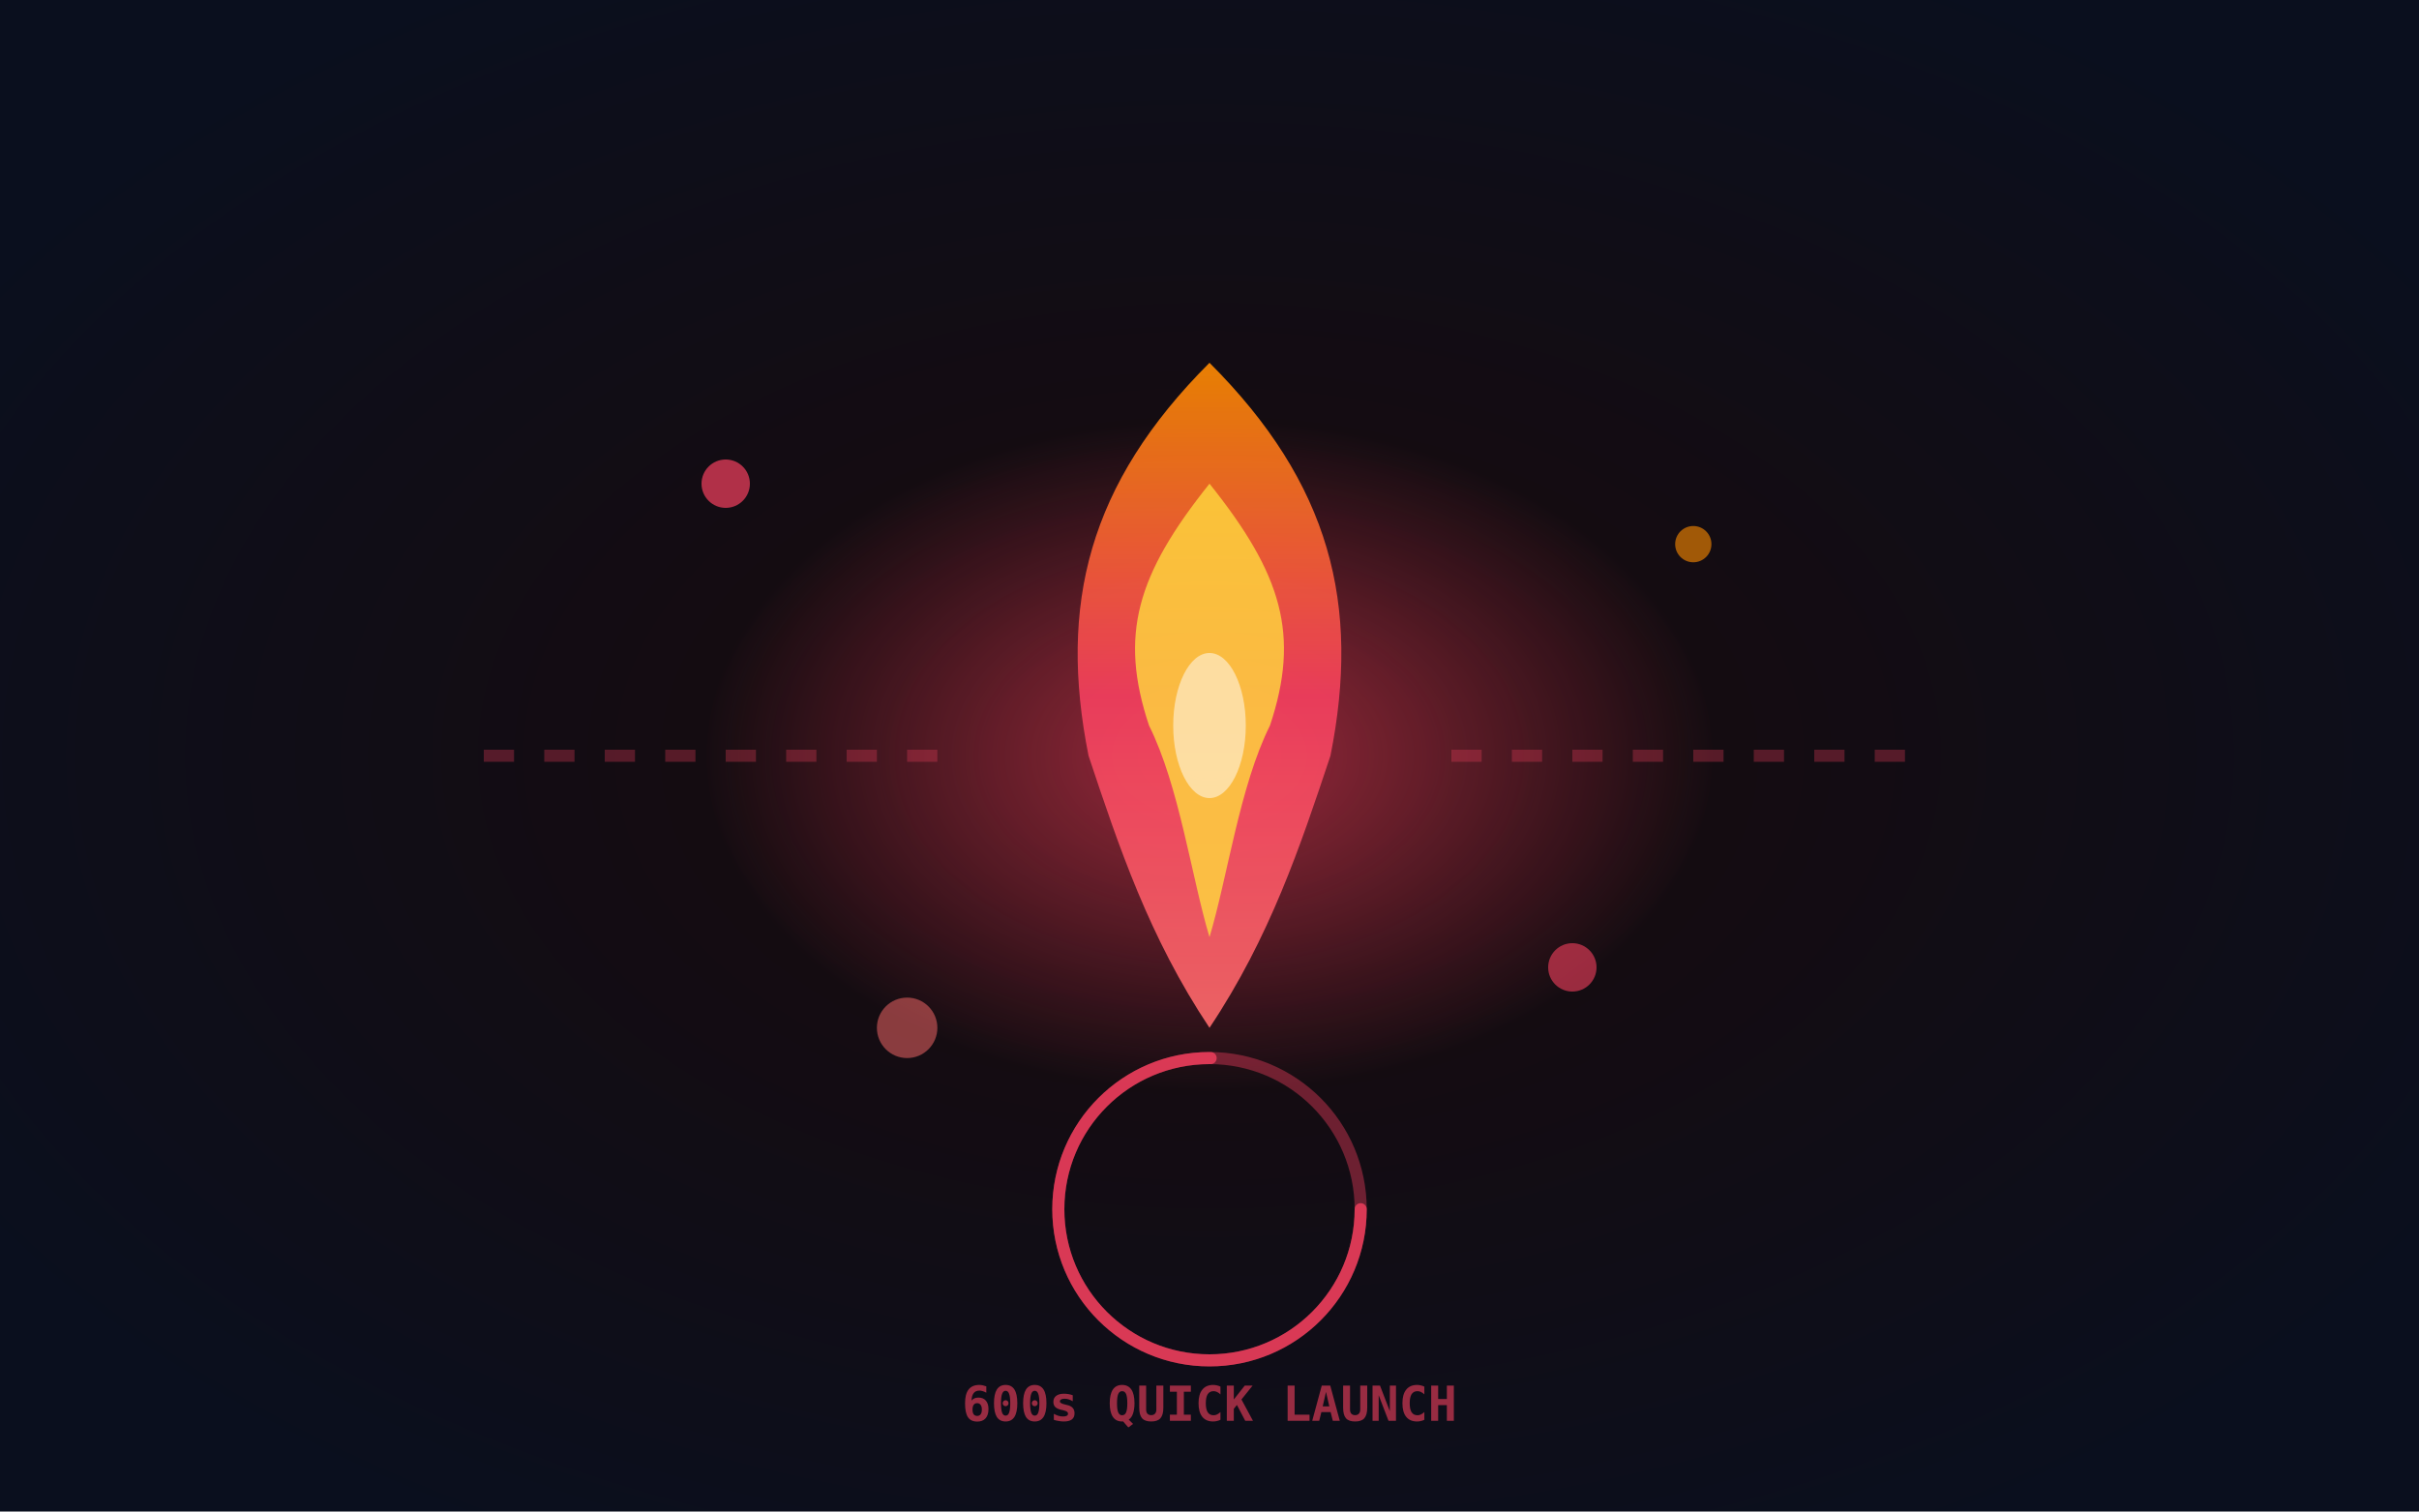
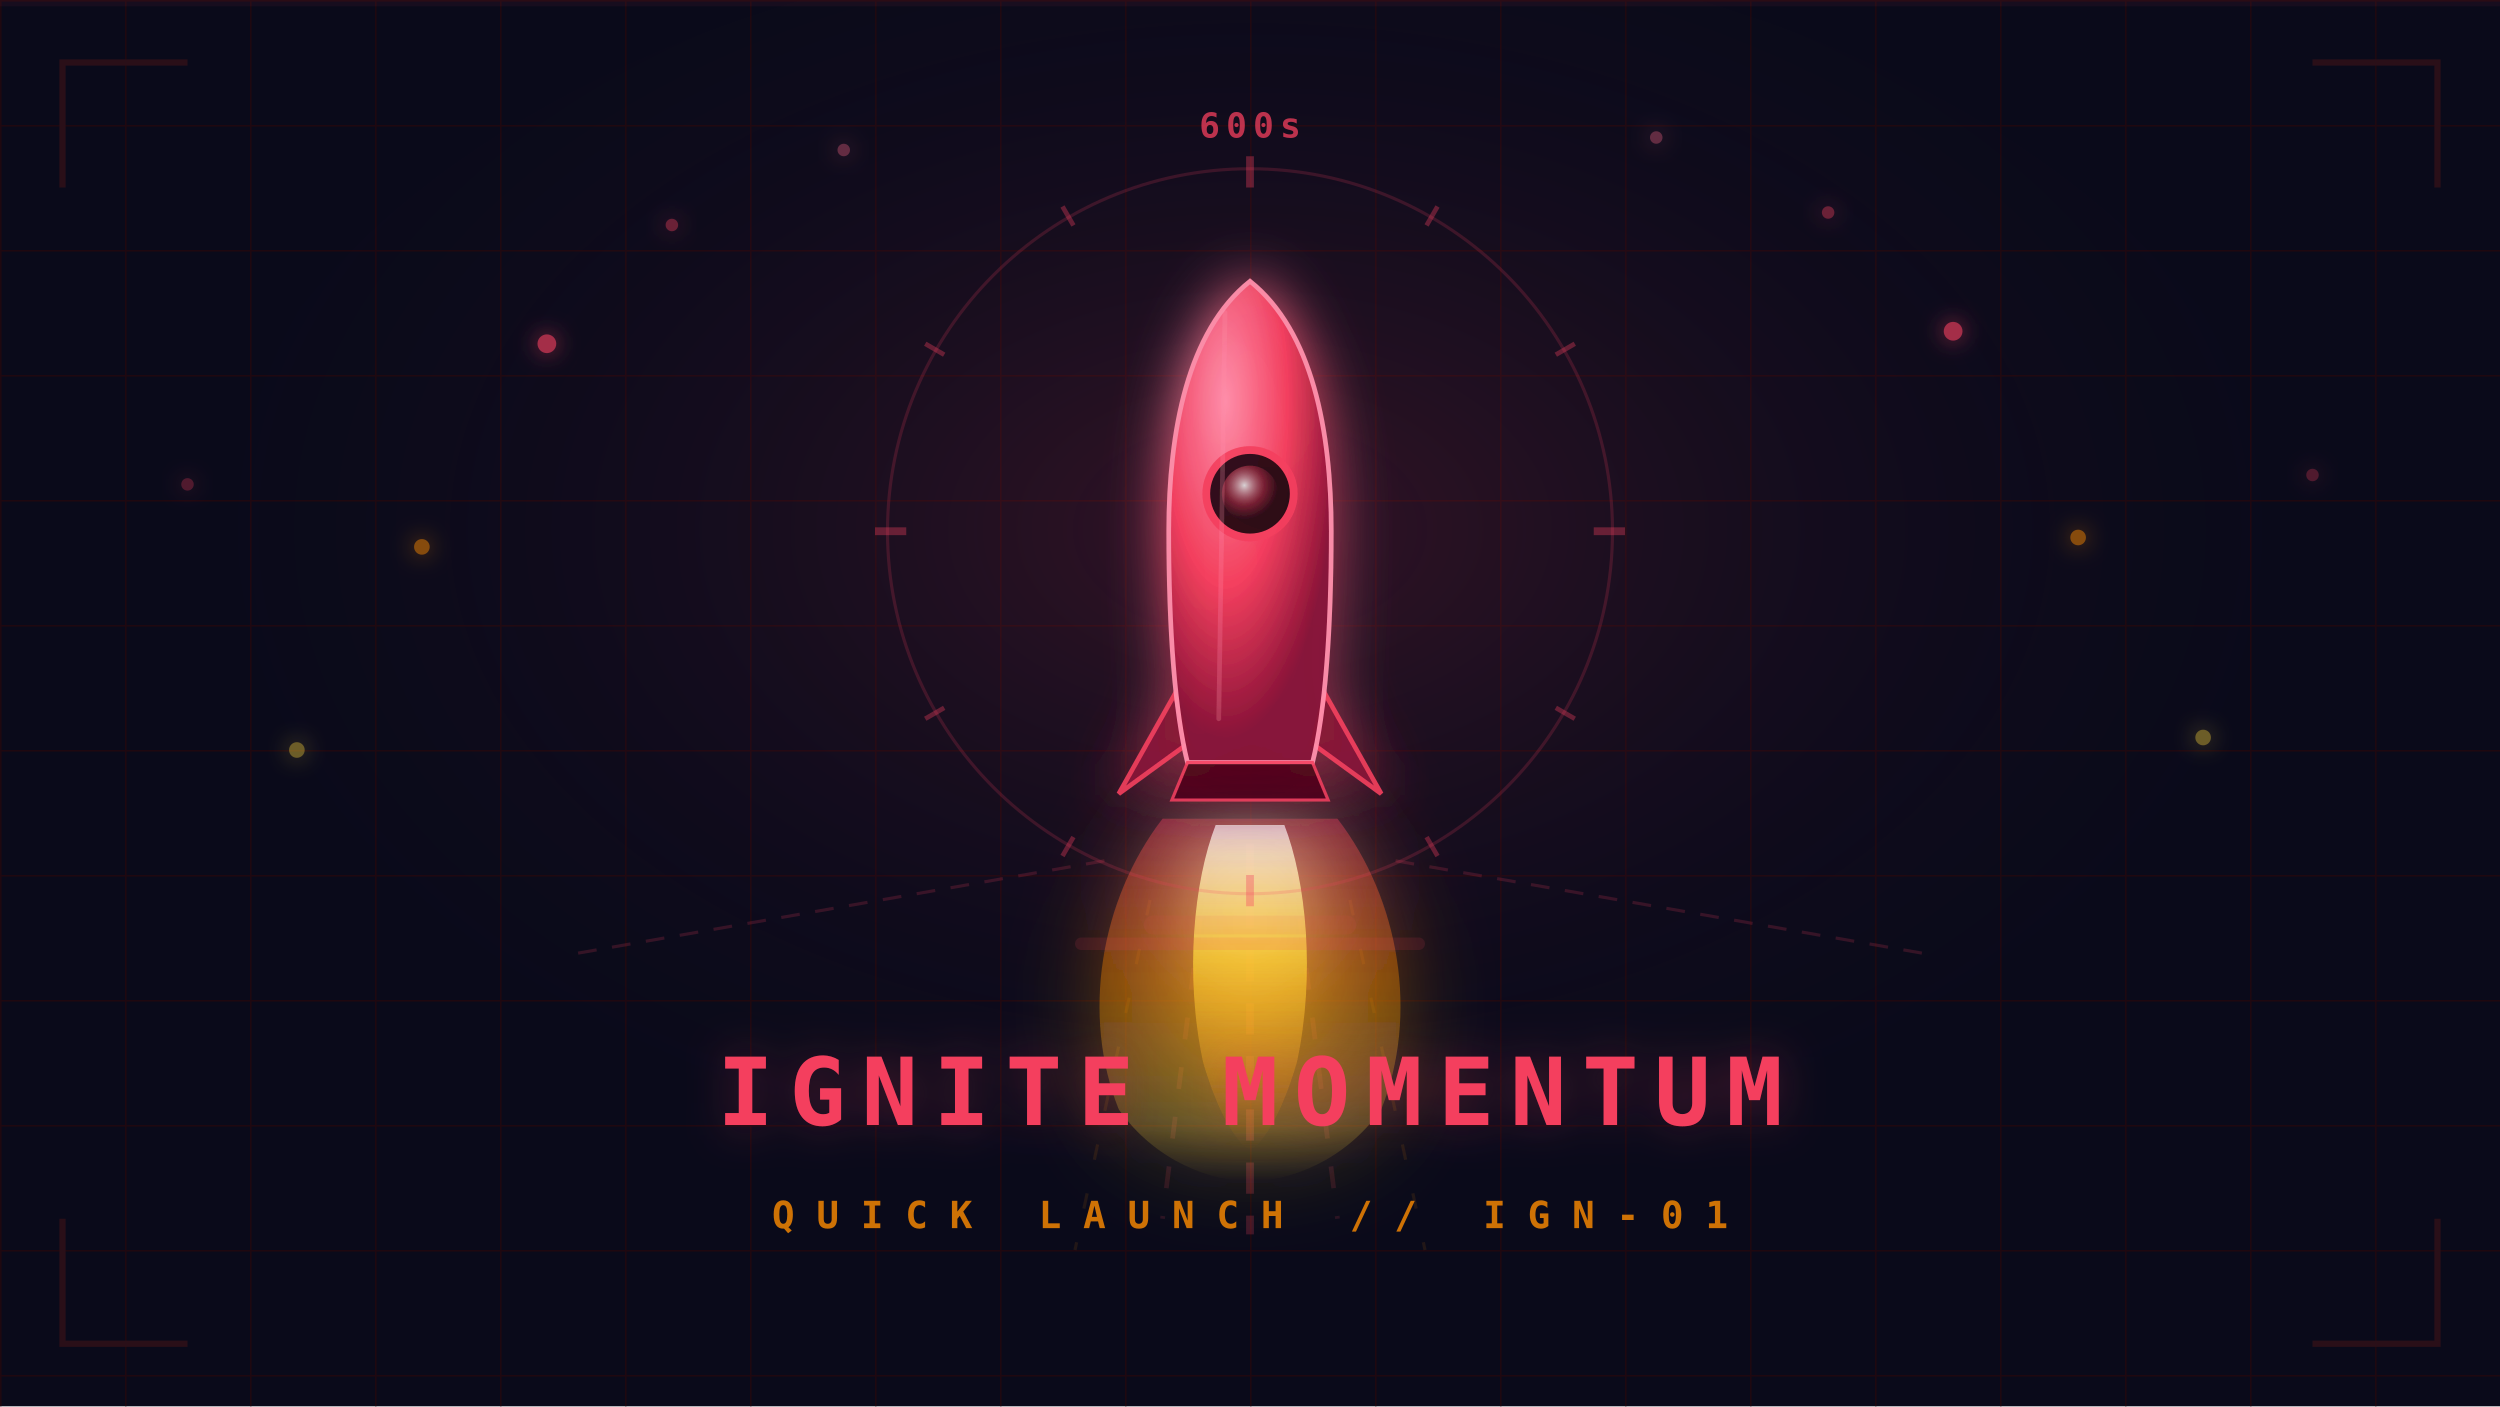
- <svg xmlns="http://www.w3.org/2000/svg" viewBox="0 0 400 250">
+ <svg xmlns="http://www.w3.org/2000/svg" width="800" height="450" viewBox="0 0 800 450">
  <defs>
-     <radialGradient id="bg" cx="50%" cy="50%" r="60%">
-       <stop offset="0%" stop-color="#1a0a0a" />
-       <stop offset="100%" stop-color="#0a0f1e" />
+     <pattern id="grid" width="40" height="40" patternUnits="userSpaceOnUse">
+       <path d="M 40 0 L 0 0 0 40" fill="none" stroke="#1f0810" stroke-width="1" />
+     </pattern>
+     <radialGradient id="bgGlow" cx="50%" cy="44%" r="52%">
+       <stop offset="0%" stop-color="#f43f5e" stop-opacity="0.18" />
+       <stop offset="100%" stop-color="#0a0f1e" stop-opacity="0" />
    </radialGradient>
-     <radialGradient id="glow" cx="50%" cy="50%" r="50%">
-       <stop offset="0%" stop-color="#f43f5e" stop-opacity="0.6" />
-       <stop offset="70%" stop-color="#f43f5e" stop-opacity="0" />
+     <radialGradient id="rocketFill" cx="35%" cy="25%" r="70%">
+       <stop offset="0%" stop-color="#ff8fab" />
+       <stop offset="55%" stop-color="#f43f5e" />
+       <stop offset="100%" stop-color="#881337" />
    </radialGradient>
-     <linearGradient id="spark" x1="0%" y1="100%" x2="0%" y2="0%">
-       <stop offset="0%" stop-color="#ff6b6b" />
-       <stop offset="50%" stop-color="#f43f5e" />
-       <stop offset="100%" stop-color="#ff8c00" />
+     <linearGradient id="flameOuter" x1="0%" y1="0%" x2="0%" y2="100%">
+       <stop offset="0%" stop-color="#f43f5e" stop-opacity="0.9" />
+       <stop offset="45%" stop-color="#ff8c00" stop-opacity="0.8" />
+       <stop offset="85%" stop-color="#ffd93d" stop-opacity="0.5" />
+       <stop offset="100%" stop-color="#ffd93d" stop-opacity="0" />
    </linearGradient>
+     <linearGradient id="flameCore" x1="0%" y1="0%" x2="0%" y2="100%">
+       <stop offset="0%" stop-color="#fff" stop-opacity="0.95" />
+       <stop offset="40%" stop-color="#ffd93d" stop-opacity="0.9" />
+       <stop offset="100%" stop-color="#ff8c00" stop-opacity="0" />
+     </linearGradient>
+     <radialGradient id="windowGlow" cx="40%" cy="35%" r="60%">
+       <stop offset="0%" stop-color="#fff" stop-opacity="0.9" />
+       <stop offset="60%" stop-color="#f43f5e" stop-opacity="0.4" />
+       <stop offset="100%" stop-color="#f43f5e" stop-opacity="0" />
+     </radialGradient>
+     <filter id="rocketGlow" x="-60%" y="-40%" width="220%" height="200%">
+       <feGaussianBlur in="SourceGraphic" stdDeviation="9" result="blur" />
+       <feMerge>
+         <feMergeNode in="blur" />
+         <feMergeNode in="SourceGraphic" />
+       </feMerge>
+     </filter>
+     <filter id="flameGlow" x="-120%" y="-30%" width="340%" height="200%">
+       <feGaussianBlur in="SourceGraphic" stdDeviation="14" result="blur" />
+       <feMerge>
+         <feMergeNode in="blur" />
+         <feMergeNode in="SourceGraphic" />
+       </feMerge>
+     </filter>
+     <filter id="pGlow" x="-150%" y="-150%" width="400%" height="400%">
+       <feGaussianBlur in="SourceGraphic" stdDeviation="3.5" result="blur" />
+       <feMerge>
+         <feMergeNode in="blur" />
+         <feMergeNode in="SourceGraphic" />
+       </feMerge>
+     </filter>
+     <filter id="textGlow" x="-20%" y="-60%" width="140%" height="220%">
+       <feGaussianBlur in="SourceGraphic" stdDeviation="7" result="blur" />
+       <feMerge>
+         <feMergeNode in="blur" />
+         <feMergeNode in="SourceGraphic" />
+       </feMerge>
+     </filter>
+     <filter id="timerGlow" x="-20%" y="-20%" width="140%" height="140%">
+       <feGaussianBlur in="SourceGraphic" stdDeviation="4" result="blur" />
+       <feMerge>
+         <feMergeNode in="blur" />
+         <feMergeNode in="SourceGraphic" />
+       </feMerge>
+     </filter>
  </defs>
-   <rect width="400" height="250" fill="url(#bg)" />
-   <ellipse cx="200" cy="125" rx="120" ry="80" fill="url(#glow)" />
-   <g transform="translate(200, 110)">
-     <path d="M0 -50 C20 -30 25 -10 20 15 C15 30 10 45 0 60 C-10 45 -15 30 -20 15 C-25 -10 -20 -30 0 -50Z" fill="url(#spark)" opacity="0.9" />
-     <path d="M0 -30 C12 -15 15 -5 10 10 C5 20 3 35 0 45 C-3 35 -5 20 -10 10 C-15 -5 -12 -15 0 -30Z" fill="#ffd93d" opacity="0.8" />
-     <ellipse cx="0" cy="10" rx="6" ry="12" fill="#fff" opacity="0.5" />
+   <rect width="800" height="450" fill="#0a0a1a" />
+   <rect width="800" height="450" fill="url(#grid)" />
+   <ellipse cx="400" cy="195" rx="340" ry="215" fill="url(#bgGlow)" />
+   <line x1="400" y1="270" x2="400" y2="395" stroke="#f43f5e" stroke-width="2.5" opacity="0.22" stroke-dasharray="10,7">
+     <animate attributeName="stroke-dashoffset" values="0;34" dur="0.7s" repeatCount="indefinite" />
+   </line>
+   <line x1="386" y1="278" x2="372" y2="390" stroke="#f43f5e" stroke-width="1.5" opacity="0.14" stroke-dasharray="7,9">
+     <animate attributeName="stroke-dashoffset" values="0;32" dur="0.85s" repeatCount="indefinite" />
+   </line>
+   <line x1="414" y1="278" x2="428" y2="390" stroke="#f43f5e" stroke-width="1.5" opacity="0.14" stroke-dasharray="7,9">
+     <animate attributeName="stroke-dashoffset" values="0;32" dur="0.75s" repeatCount="indefinite" />
+   </line>
+   <line x1="368" y1="288" x2="344" y2="400" stroke="#ff8c00" stroke-width="1" opacity="0.1" stroke-dasharray="5,11">
+     <animate attributeName="stroke-dashoffset" values="0;32" dur="1.05s" repeatCount="indefinite" />
+   </line>
+   <line x1="432" y1="288" x2="456" y2="400" stroke="#ff8c00" stroke-width="1" opacity="0.1" stroke-dasharray="5,11">
+     <animate attributeName="stroke-dashoffset" values="0;32" dur="0.95s" repeatCount="indefinite" />
+   </line>
+   <g filter="url(#flameGlow)">
+     <path d="M 372 262 C 352 288 346 325 358 355 C 370 372 388 378 400 378 C 412 378 430 372 442 355 C 454 325 448 288 428 262 Z" fill="url(#flameOuter)" opacity="0.45">
+       <animate attributeName="d" values="M 372 262 C 352 288 346 325 358 355 C 370 372 388 378 400 378 C 412 378 430 372 442 355 C 454 325 448 288 428 262 Z;                 M 375 262 C 350 292 342 330 355 358 C 367 374 386 381 400 381 C 414 381 433 374 445 358 C 458 330 450 292 425 262 Z;                 M 372 262 C 352 288 346 325 358 355 C 370 372 388 378 400 378 C 412 378 430 372 442 355 C 454 325 448 288 428 262 Z" dur="0.28s" repeatCount="indefinite" />
+     </path>
+     <path d="M 389 264 C 382 282 379 312 385 340 C 390 357 396 366 400 368 C 404 366 410 357 415 340 C 421 312 418 282 411 264 Z" fill="url(#flameCore)" opacity="0.8">
+       <animate attributeName="d" values="M 389 264 C 382 282 379 312 385 340 C 390 357 396 366 400 368 C 404 366 410 357 415 340 C 421 312 418 282 411 264 Z;                 M 391 264 C 383 284 380 315 386 343 C 391 360 397 369 400 371 C 403 369 409 360 414 343 C 420 315 417 284 409 264 Z;                 M 389 264 C 382 282 379 312 385 340 C 390 357 396 366 400 368 C 404 366 410 357 415 340 C 421 312 418 282 411 264 Z" dur="0.22s" repeatCount="indefinite" />
+     </path>
  </g>
-   <circle cx="120" cy="80" r="4" fill="#f43f5e" opacity="0.7">
-     <animate attributeName="opacity" values="0.7;0.3;0.7" dur="2s" repeatCount="indefinite" />
+   <g transform="translate(400, 170)" filter="url(#rocketGlow)">
+     <path d="M -24 52 L -42 84 L -20 68 Z" fill="#881337" stroke="#f43f5e" stroke-width="1.5" opacity="0.9" />
+     <path d="M 24 52 L 42 84 L 20 68 Z" fill="#881337" stroke="#f43f5e" stroke-width="1.5" opacity="0.9" />
+     <path d="M 0 -80 C 20 -64 26 -32 26 0 C 26 32 24 58 20 74 L -20 74 C -24 58 -26 32 -26 0 C -26 -32 -20 -64 0 -80 Z" fill="url(#rocketFill)" stroke="#ff8fab" stroke-width="1.5" opacity="0.95" />
+     <circle cx="0" cy="-12" r="14" fill="#1a0510" stroke="#f43f5e" stroke-width="2.5" opacity="0.9" />
+     <circle cx="0" cy="-12" r="9" fill="url(#windowGlow)" opacity="0.9">
+       <animate attributeName="opacity" values="0.9;0.45;0.9" dur="2.2s" repeatCount="indefinite" />
+     </circle>
+     <path d="M -20 74 L -25 86 L 25 86 L 20 74 Z" fill="#4c0519" stroke="#f43f5e" stroke-width="1" opacity="0.85" />
+     <line x1="-8" y1="-70" x2="-10" y2="60" stroke="#ff8fab" stroke-width="1.5" opacity="0.25" stroke-linecap="round" />
+   </g>
+   <circle cx="400" cy="170" r="116" fill="none" stroke="#f43f5e" stroke-width="1" opacity="0.18" />
+   <g opacity="0.35">
+     <line x1="400" y1="50" x2="400" y2="60" stroke="#f43f5e" stroke-width="2.5" transform="rotate(0 400 170)" />
+     <line x1="400" y1="50" x2="400" y2="57" stroke="#f43f5e" stroke-width="1.5" transform="rotate(30 400 170)" />
+     <line x1="400" y1="50" x2="400" y2="57" stroke="#f43f5e" stroke-width="1.5" transform="rotate(60 400 170)" />
+     <line x1="400" y1="50" x2="400" y2="60" stroke="#f43f5e" stroke-width="2.5" transform="rotate(90 400 170)" />
+     <line x1="400" y1="50" x2="400" y2="57" stroke="#f43f5e" stroke-width="1.5" transform="rotate(120 400 170)" />
+     <line x1="400" y1="50" x2="400" y2="57" stroke="#f43f5e" stroke-width="1.5" transform="rotate(150 400 170)" />
+     <line x1="400" y1="50" x2="400" y2="60" stroke="#f43f5e" stroke-width="2.5" transform="rotate(180 400 170)" />
+     <line x1="400" y1="50" x2="400" y2="57" stroke="#f43f5e" stroke-width="1.5" transform="rotate(210 400 170)" />
+     <line x1="400" y1="50" x2="400" y2="57" stroke="#f43f5e" stroke-width="1.5" transform="rotate(240 400 170)" />
+     <line x1="400" y1="50" x2="400" y2="60" stroke="#f43f5e" stroke-width="2.5" transform="rotate(270 400 170)" />
+     <line x1="400" y1="50" x2="400" y2="57" stroke="#f43f5e" stroke-width="1.5" transform="rotate(300 400 170)" />
+     <line x1="400" y1="50" x2="400" y2="57" stroke="#f43f5e" stroke-width="1.5" transform="rotate(330 400 170)" />
+   </g>
+   <circle cx="400" cy="170" r="116" fill="none" stroke="#f43f5e" stroke-width="2.5" stroke-dasharray="729" stroke-dashoffset="729" stroke-linecap="round" transform="rotate(-90 400 170)" filter="url(#timerGlow)" opacity="0.85">
+     <animate attributeName="stroke-dashoffset" values="729;0;729" dur="8s" repeatCount="indefinite" />
  </circle>
-   <circle cx="280" cy="90" r="3" fill="#ff8c00" opacity="0.6">
-     <animate attributeName="opacity" values="0.6;0.2;0.6" dur="1.5s" repeatCount="indefinite" />
+   <text x="400" y="44" text-anchor="middle" font-family="monospace" font-size="11" fill="#f43f5e" font-weight="bold" opacity="0.75" letter-spacing="2">600s</text>
+   <circle cx="175" cy="110" r="3" fill="#f43f5e" filter="url(#pGlow)" opacity="0.65">
+     <animate attributeName="cy" values="110;93;110" dur="3.3s" repeatCount="indefinite" />
+     <animate attributeName="opacity" values="0.65;0.15;0.65" dur="3.3s" repeatCount="indefinite" />
  </circle>
-   <circle cx="150" cy="170" r="5" fill="#ff6b6b" opacity="0.5">
-     <animate attributeName="opacity" values="0.5;0.1;0.5" dur="1.8s" repeatCount="indefinite" />
+   <circle cx="135" cy="175" r="2.5" fill="#ff8c00" filter="url(#pGlow)" opacity="0.5">
+     <animate attributeName="cy" values="175;158;175" dur="4.1s" repeatCount="indefinite" />
+     <animate attributeName="opacity" values="0.5;0.1;0.5" dur="4.1s" repeatCount="indefinite" />
  </circle>
-   <circle cx="260" cy="160" r="4" fill="#f43f5e" opacity="0.6">
-     <animate attributeName="opacity" values="0.6;0.2;0.6" dur="2.2s" repeatCount="indefinite" />
+   <circle cx="215" cy="72" r="2" fill="#f43f5e" filter="url(#pGlow)" opacity="0.4">
+     <animate attributeName="cy" values="72;56;72" dur="3.9s" repeatCount="indefinite" />
+     <animate attributeName="opacity" values="0.4;0.08;0.4" dur="3.9s" repeatCount="indefinite" />
  </circle>
-   <line x1="80" y1="125" x2="160" y2="125" stroke="#f43f5e" stroke-width="2" opacity="0.3" stroke-dasharray="5,5">
-     <animate attributeName="stroke-dashoffset" values="0;10" dur="1s" repeatCount="indefinite" />
-   </line>
-   <line x1="240" y1="125" x2="320" y2="125" stroke="#f43f5e" stroke-width="2" opacity="0.3" stroke-dasharray="5,5">
-     <animate attributeName="stroke-dashoffset" values="10;0" dur="1s" repeatCount="indefinite" />
-   </line>
-   <circle cx="200" cy="200" r="25" fill="none" stroke="#f43f5e" stroke-width="2" opacity="0.4" />
-   <circle cx="200" cy="200" r="25" fill="none" stroke="#f43f5e" stroke-width="2" opacity="0.8" stroke-dasharray="157" stroke-dashoffset="39" stroke-linecap="round">
-     <animate attributeName="stroke-dashoffset" values="157;0" dur="10s" repeatCount="indefinite" />
+   <circle cx="95" cy="240" r="2.5" fill="#ffd93d" filter="url(#pGlow)" opacity="0.4">
+     <animate attributeName="cy" values="240;224;240" dur="4.8s" repeatCount="indefinite" />
+     <animate attributeName="opacity" values="0.4;0.08;0.4" dur="4.8s" repeatCount="indefinite" />
  </circle>
-   <text x="200" y="235" text-anchor="middle" fill="#f43f5e" font-family="monospace" font-size="8" font-weight="bold" opacity="0.6">600s QUICK LAUNCH</text>
+   <circle cx="270" cy="48" r="2" fill="#ff6b8a" filter="url(#pGlow)" opacity="0.35">
+     <animate attributeName="cy" values="48;33;48" dur="5.1s" repeatCount="indefinite" />
+     <animate attributeName="opacity" values="0.35;0.07;0.35" dur="5.1s" repeatCount="indefinite" />
+   </circle>
+   <circle cx="60" cy="155" r="2" fill="#f43f5e" filter="url(#pGlow)" opacity="0.3">
+     <animate attributeName="cy" values="155;140;155" dur="5.6s" repeatCount="indefinite" />
+     <animate attributeName="opacity" values="0.3;0.06;0.3" dur="5.6s" repeatCount="indefinite" />
+   </circle>
+   <circle cx="625" cy="106" r="3" fill="#f43f5e" filter="url(#pGlow)" opacity="0.65">
+     <animate attributeName="cy" values="106;89;106" dur="3.1s" repeatCount="indefinite" />
+     <animate attributeName="opacity" values="0.65;0.15;0.65" dur="3.1s" repeatCount="indefinite" />
+   </circle>
+   <circle cx="665" cy="172" r="2.5" fill="#ff8c00" filter="url(#pGlow)" opacity="0.5">
+     <animate attributeName="cy" values="172;155;172" dur="3.8s" repeatCount="indefinite" />
+     <animate attributeName="opacity" values="0.5;0.1;0.5" dur="3.8s" repeatCount="indefinite" />
+   </circle>
+   <circle cx="585" cy="68" r="2" fill="#f43f5e" filter="url(#pGlow)" opacity="0.4">
+     <animate attributeName="cy" values="68;52;68" dur="4.3s" repeatCount="indefinite" />
+     <animate attributeName="opacity" values="0.4;0.08;0.4" dur="4.3s" repeatCount="indefinite" />
+   </circle>
+   <circle cx="705" cy="236" r="2.5" fill="#ffd93d" filter="url(#pGlow)" opacity="0.4">
+     <animate attributeName="cy" values="236;220;236" dur="4.6s" repeatCount="indefinite" />
+     <animate attributeName="opacity" values="0.4;0.08;0.4" dur="4.6s" repeatCount="indefinite" />
+   </circle>
+   <circle cx="530" cy="44" r="2" fill="#ff6b8a" filter="url(#pGlow)" opacity="0.35">
+     <animate attributeName="cy" values="44;29;44" dur="4.9s" repeatCount="indefinite" />
+     <animate attributeName="opacity" values="0.35;0.07;0.35" dur="4.9s" repeatCount="indefinite" />
+   </circle>
+   <circle cx="740" cy="152" r="2" fill="#f43f5e" filter="url(#pGlow)" opacity="0.3">
+     <animate attributeName="cy" values="152;137;152" dur="5.4s" repeatCount="indefinite" />
+     <animate attributeName="opacity" values="0.3;0.06;0.3" dur="5.4s" repeatCount="indefinite" />
+   </circle>
+   <line x1="185" y1="305" x2="356" y2="275" stroke="#f43f5e" stroke-width="1" opacity="0.18" stroke-dasharray="6,5" />
+   <line x1="615" y1="305" x2="444" y2="275" stroke="#f43f5e" stroke-width="1" opacity="0.18" stroke-dasharray="6,5" />
+   <rect x="344" y="300" width="112" height="4" rx="2" fill="#f43f5e" opacity="0.12" />
+   <rect x="366" y="293" width="68" height="6" rx="3" fill="#f43f5e" opacity="0.08" />
+   <text x="400" y="360" font-family="monospace" font-size="30" font-weight="bold" fill="#f43f5e" text-anchor="middle" letter-spacing="5" filter="url(#textGlow)" opacity="0.3">
+     IGNITE MOMENTUM
+   </text>
+   <text x="400" y="360" font-family="monospace" font-size="30" font-weight="bold" fill="#f43f5e" text-anchor="middle" letter-spacing="5">
+     IGNITE MOMENTUM
+   </text>
+   <text x="400" y="393" font-family="monospace" font-size="12" font-weight="bold" fill="#ff8c00" text-anchor="middle" letter-spacing="7" opacity="0.8">
+     QUICK LAUNCH // IGN-01
+   </text>
+   <rect width="800" height="2" fill="#f43f5e" opacity="0.06">
+     <animate attributeName="y" values="0;450;0" dur="5s" repeatCount="indefinite" />
+   </rect>
+   <path d="M 20 60 L 20 20 L 60 20" fill="none" stroke="#2a0f18" stroke-width="2" />
+   <path d="M 740 20 L 780 20 L 780 60" fill="none" stroke="#2a0f18" stroke-width="2" />
+   <path d="M 780 390 L 780 430 L 740 430" fill="none" stroke="#2a0f18" stroke-width="2" />
+   <path d="M 60 430 L 20 430 L 20 390" fill="none" stroke="#2a0f18" stroke-width="2" />
</svg>
